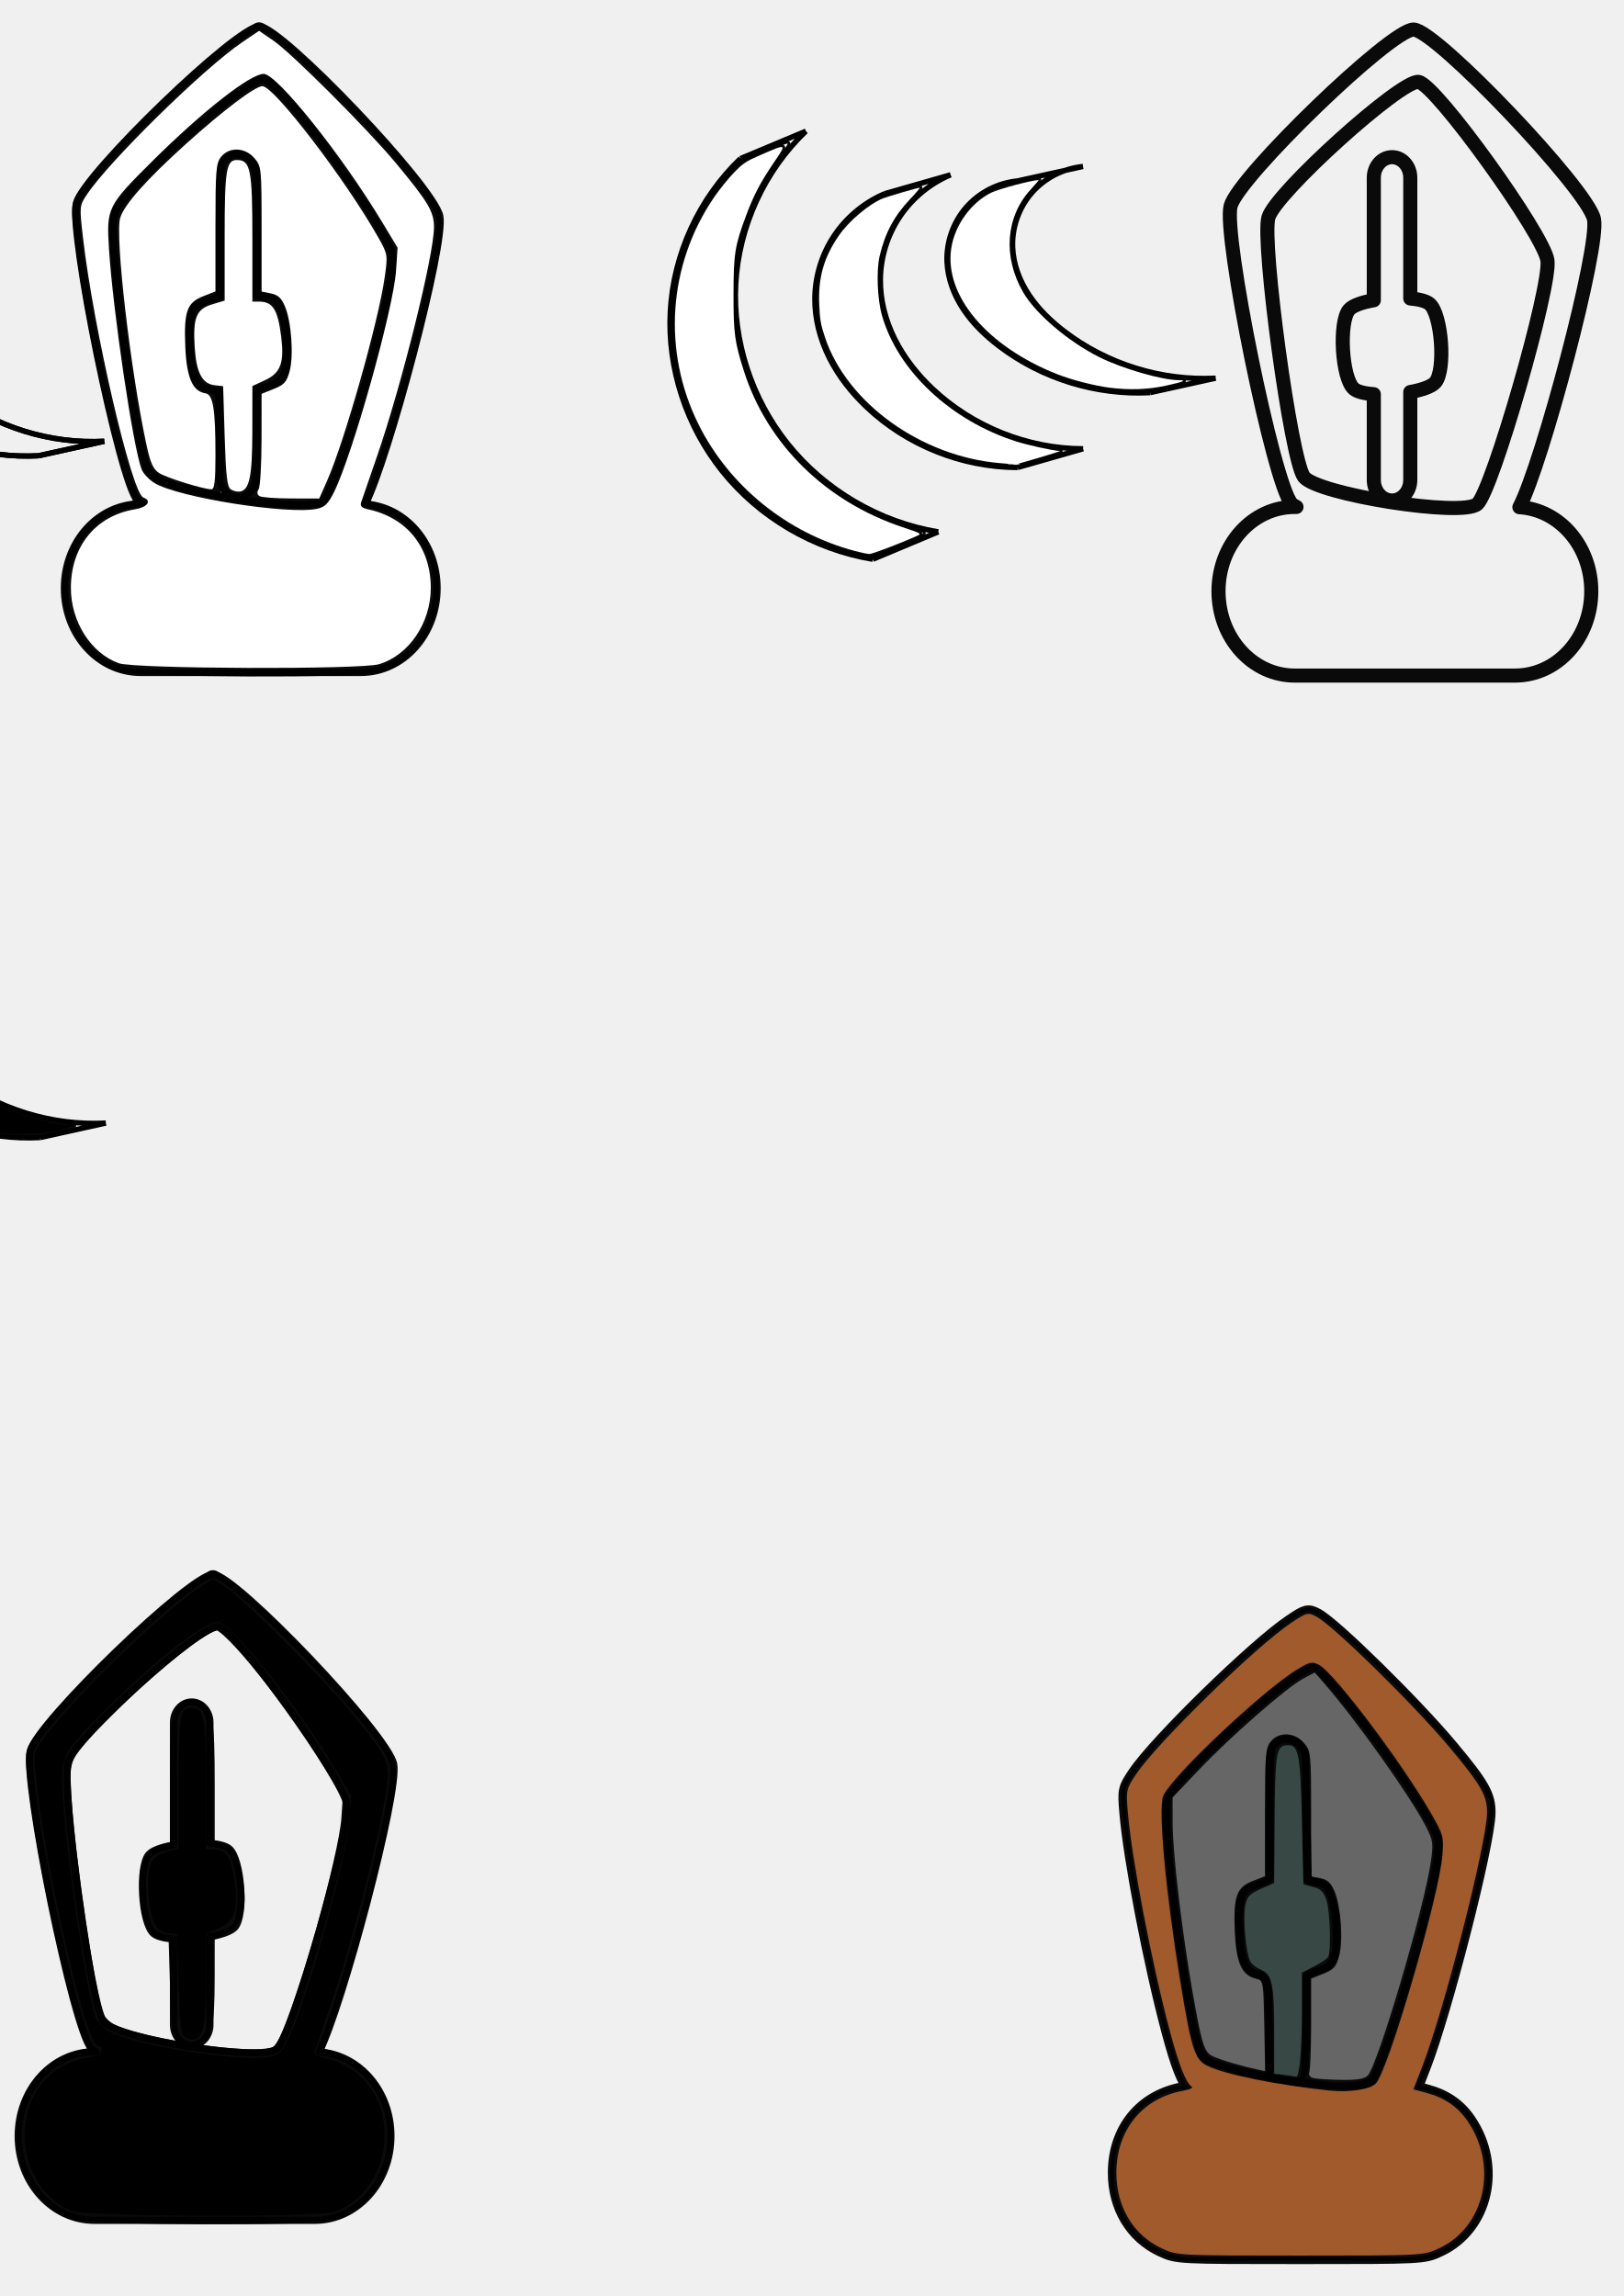
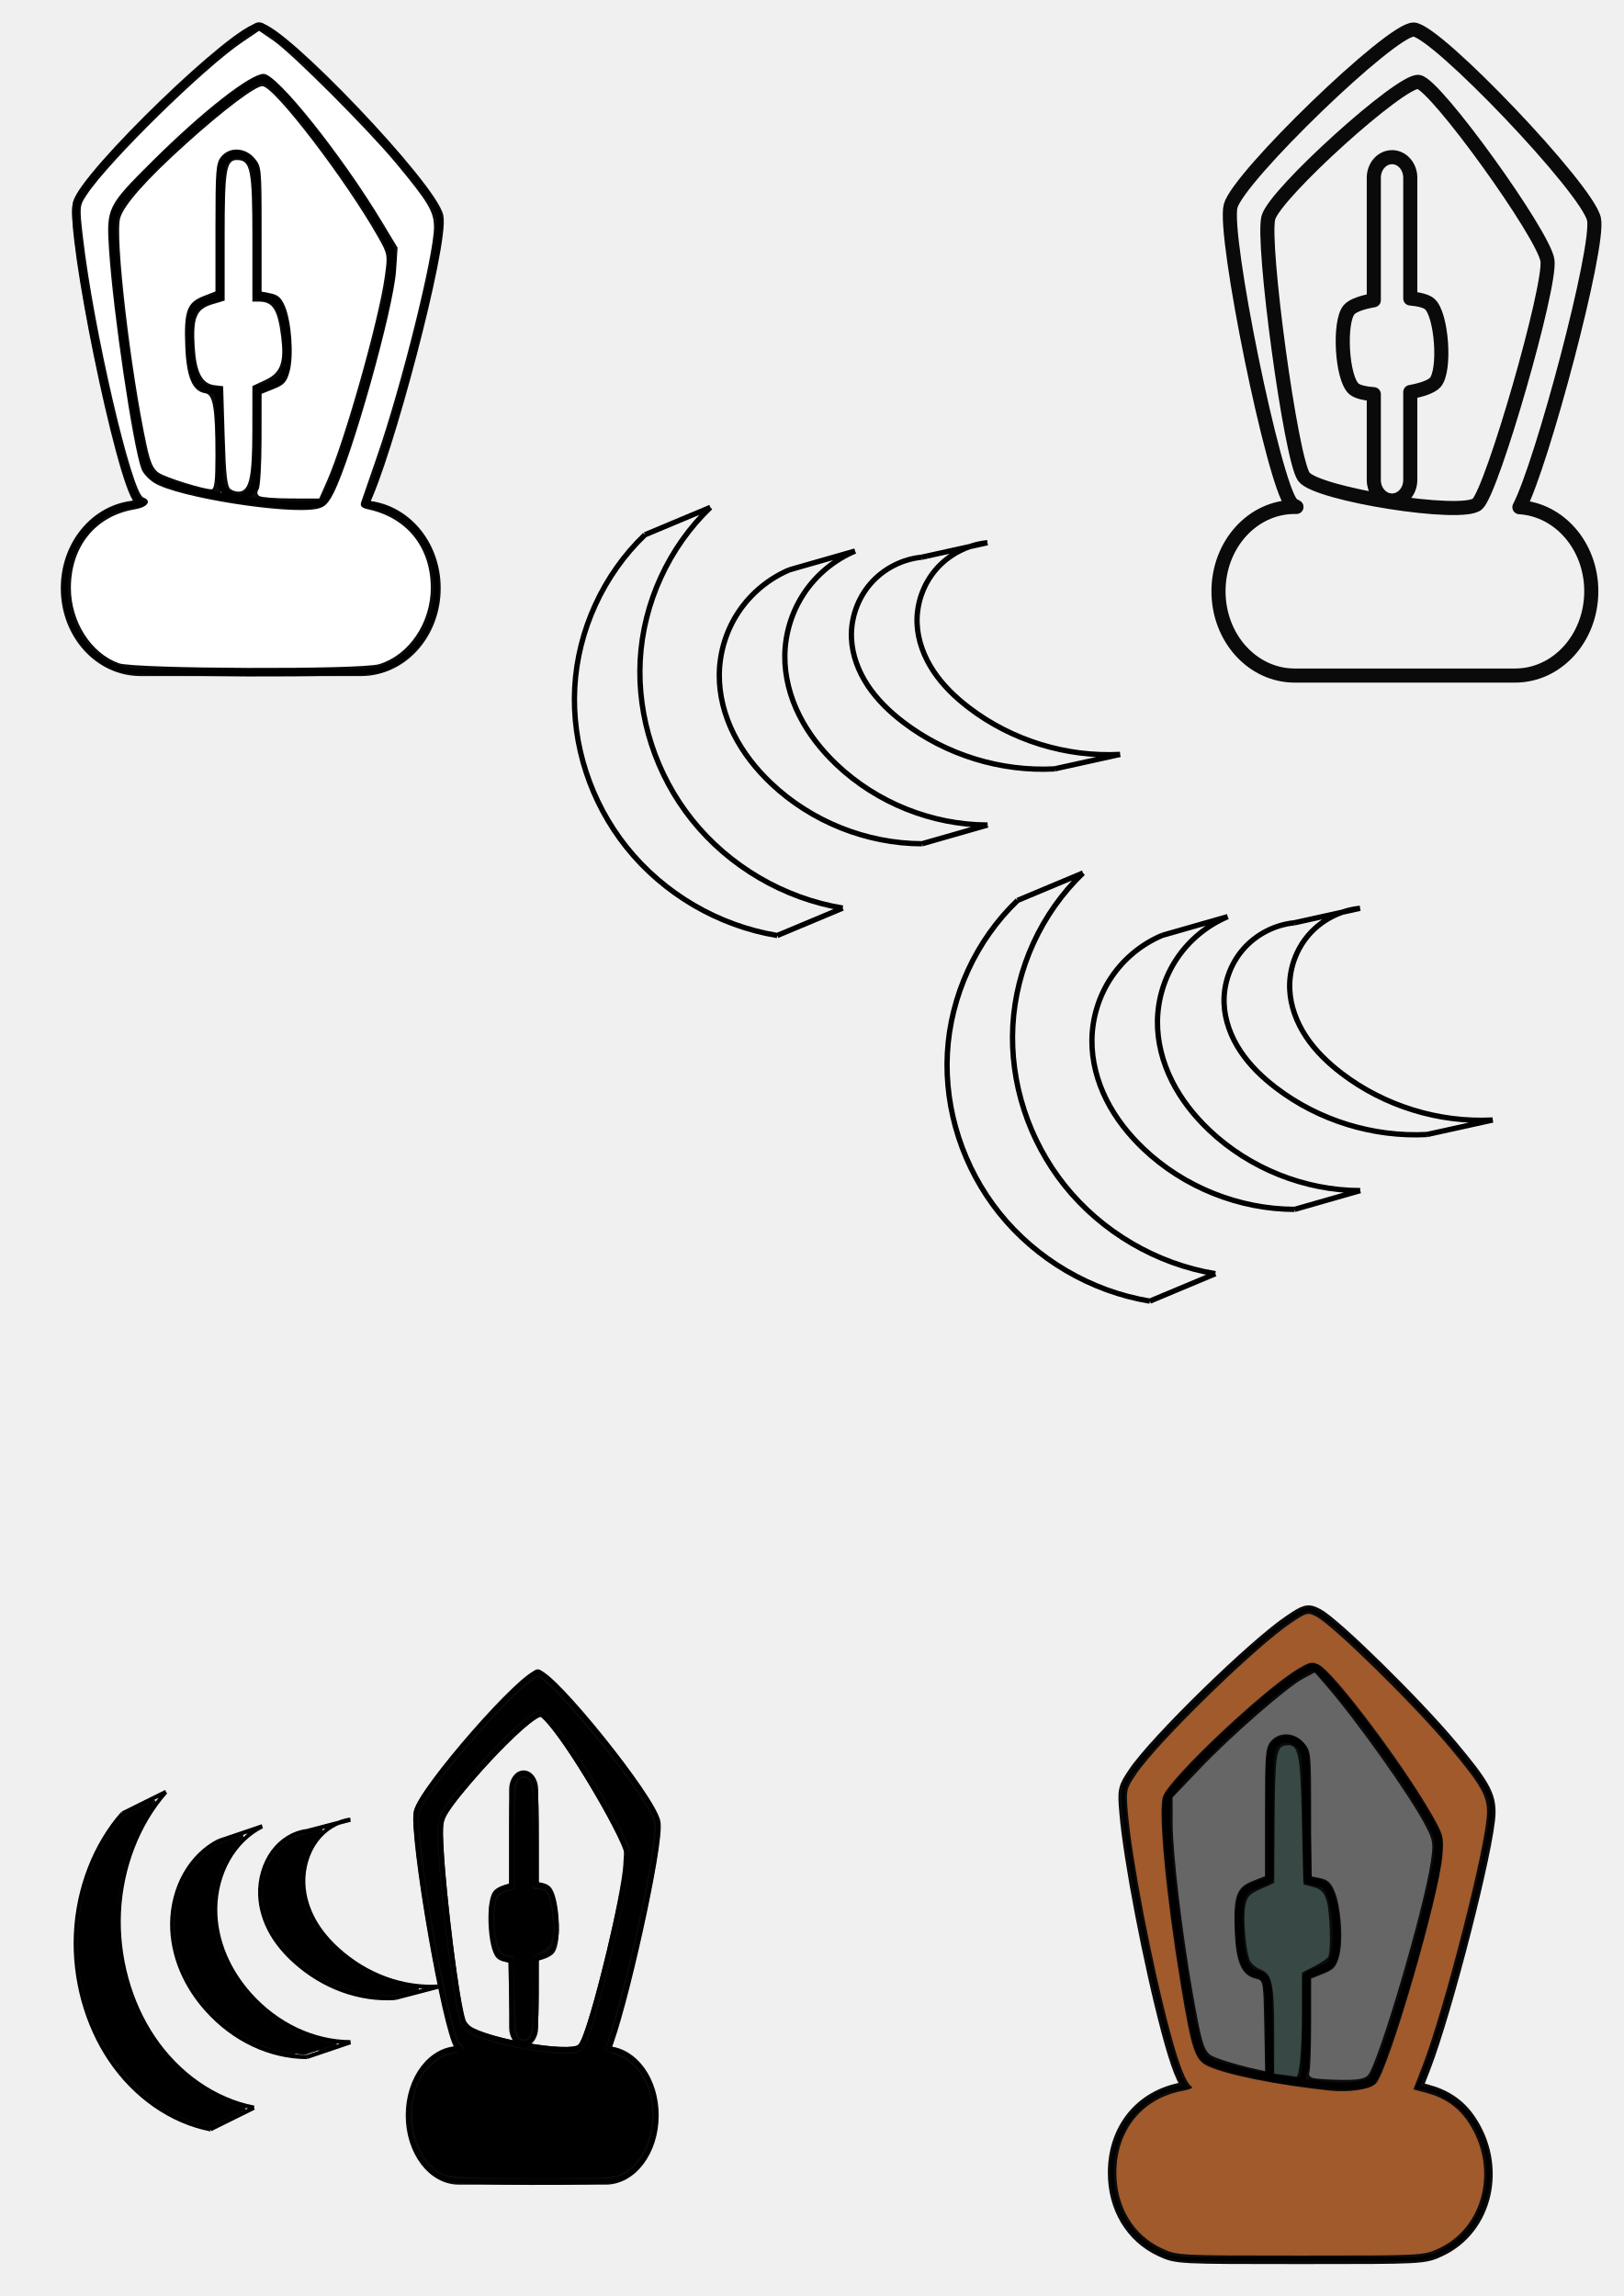
<svg xmlns="http://www.w3.org/2000/svg" width="210mm" height="297mm" viewBox="0 0 210 297" version="1.1" id="svg5">
  <defs id="defs2">
    </defs>
  <g id="layer1">
    <path id="path3130" style="fill:none;stroke:#000000;stroke-width:1.824;stroke-linecap:round;stroke-linejoin:round;stroke-opacity:0.955;paint-order:stroke markers fill;stroke-miterlimit:4;stroke-dasharray:none" d="m 180.039,20.332 c -1.307,0 -2.359,1.189 -2.359,2.665 v 15.84 c -1.474,0.257 -2.719,0.675 -3.196,1.225 -1.352,1.558 -0.961,8.909 0.632,10.244 0.457,0.383 1.412,0.6 2.564,0.685 v 11.087 c 0,1.476 1.052,2.664 2.359,2.664 1.307,0 2.358,-1.188 2.358,-2.664 V 50.712 c 1.489,-0.271 2.748,-0.699 3.23,-1.245 1.367,-1.548 0.844,-8.811 -0.733,-10.153 -0.447,-0.38 -1.376,-0.605 -2.497,-0.704 v -15.614 c 0,-1.476 -1.052,-2.665 -2.358,-2.665 z m 11.034,44.862 c -1.934,1.745 -20.752,-1.257 -22.434,-3.512 -1.683,-2.254 -5.486,-30.373 -4.591,-33.541 0.895,-3.167 17.189,-17.881 19.423,-17.545 2.234,0.336 16.182,19.725 16.667,23.09 0.484,3.365 -7.13,29.763 -9.064,31.508 z M 182.834,3.822 c -2.899,-0.077 -22.677,19.055 -23.673,22.827 -0.996,3.772 5.587,36.029 7.876,38.497 0.137,0.148 0.357,0.29 0.642,0.428 h -0.221 c -5.465,0 -9.864,4.864 -9.864,10.907 0,6.042 4.399,10.907 9.864,10.907 h 28.485 c 5.465,0 9.864,-4.864 9.864,-10.907 0,-5.83 -4.1,-10.55 -9.297,-10.875 2.926,-5.586 10.39,-33.629 9.649,-37.246 -0.793,-3.875 -20.427,-24.461 -23.326,-24.537 z" />
-     <g id="g1275">
-       <path id="path3128" style="fill:none;stroke:#000000;stroke-width:0.924;stroke-linecap:round;stroke-linejoin:round;stroke-opacity:0.955;paint-order:stroke markers fill" d="m 24.796,220.159 c -1.307,0 -2.359,1.189 -2.359,2.665 v 15.84 c -1.474,0.257 -2.719,0.675 -3.196,1.225 -1.352,1.558 -0.961,8.909 0.632,10.244 0.457,0.383 1.412,0.6 2.564,0.685 v 11.087 c 0,1.476 1.052,2.664 2.359,2.664 1.307,0 2.358,-1.188 2.358,-2.664 v -11.365 c 1.489,-0.271 2.748,-0.699 3.23,-1.245 1.367,-1.548 0.844,-8.811 -0.733,-10.153 -0.447,-0.38 -1.376,-0.605 -2.497,-0.704 v -15.614 c 0,-1.476 -1.052,-2.665 -2.358,-2.665 z m 11.034,44.862 c -1.934,1.745 -20.752,-1.257 -22.434,-3.512 -1.683,-2.254 -5.486,-30.373 -4.591,-33.541 0.896,-3.167 17.189,-17.881 19.423,-17.545 2.234,0.336 16.182,19.725 16.667,23.09 0.484,3.365 -7.13,29.763 -9.064,31.508 z m -8.239,-61.372 c -2.899,-0.077 -22.677,19.055 -23.673,22.827 -0.996,3.772 5.587,36.029 7.876,38.497 0.137,0.148 0.357,0.29 0.642,0.428 h -0.221 c -5.465,0 -9.864,4.864 -9.864,10.907 0,6.042 4.399,10.907 9.864,10.907 h 28.485 c 5.465,0 9.864,-4.864 9.864,-10.907 0,-5.83 -4.1,-10.55 -9.297,-10.875 2.926,-5.586 10.39,-33.629 9.649,-37.246 -0.793,-3.875 -20.427,-24.461 -23.326,-24.537 z" />
-       <path style="fill:#000000;stroke:#000000;stroke-width:8.33;stroke-linecap:round;stroke-linejoin:round;stroke-opacity:0.955;paint-order:stroke markers fill" d="m 35.543,1081.017 c -13.642,-4.863 -23.49,-20.357 -23.459,-36.906 0.038,-20.271 12.14,-35.147 31.17,-38.316 6.328,-1.054 8.579,-4.153 4.229,-5.823 -5.705,-2.189 -24.386,-82.687 -29.485,-127.049 -1.762,-15.334 -1.745,-15.524 1.933,-21.063 10.826,-16.304 57.148,-61.757 75.826,-74.403 l 8.309,-5.626 7.018,4.799 c 8.941,6.114 45.963,43.139 59.857,59.862 15.878,19.111 18.624,23.726 18.624,31.3 0,13.727 -15.934,77.797 -27.948,112.378 -3.737,10.757 -7.173,20.712 -7.635,22.123 -0.623,1.904 0.267,2.804 3.455,3.494 19.006,4.114 30.539,18.568 30.576,38.324 0.032,17.173 -10.68,32.986 -25.315,37.37 -8.995,2.695 -119.422,2.292 -127.154,-0.464 z m 96.741,-75.474 c 3.771,-0.754 5.52,-2.421 8.29,-7.899 8.98,-17.759 29.193,-89.784 30.448,-108.495 l 0.757,-11.284 -7.704,-12.788 c -19.744,-32.773 -51.29,-72.215 -57.757,-72.215 -6.56,0 -30.063,18.439 -54.57,42.813 -21.832,21.713 -22.336,22.741 -21.044,42.881 1.954,30.467 11.74,96.6 15.922,107.598 0.793,2.087 3.65,5.137 6.348,6.777 11.531,7.013 64.884,15.497 79.31,12.611 z" id="path1114" transform="scale(0.2645833)" />
-       <path style="fill:#000000;stroke:#000000;stroke-width:8.33;stroke-linecap:round;stroke-linejoin:round;stroke-opacity:0.955;paint-order:stroke markers fill" d="m 90.269,996.024 c -1.8,-1.152 -2.409,-6.404 -3.009,-25.95 l -0.752,-24.506 -4.17,-0.479 c -6.103,-0.701 -8.975,-6.242 -9.744,-18.792 -0.875,-14.294 0.836,-18.434 8.58,-20.754 l 6.086,-1.823 v -31.455 c 0,-32.435 0.777,-37.275 5.986,-37.275 6.629,0 7.555,4.648 7.555,37.947 V 904.194 l 3.385,0.023 c 6.646,0.045 9.064,3.946 10.71,17.279 1.546,12.524 -0.308,17.578 -7.713,21.024 l -6.382,2.97 -0.022,21.854 c -0.023,22.267 -1.373,28.923 -6.034,29.737 -1.22,0.213 -3.234,-0.262 -4.476,-1.057 z" id="path1153" transform="scale(0.2645833)" />
-     </g>
    <g id="g1539">
      <path id="rect2575" style="fill:none;stroke:#000000;stroke-width:0.924;stroke-linecap:round;stroke-linejoin:round;stroke-opacity:0.955;paint-order:stroke markers fill" d="m 30.766,19.934 c -1.307,0 -2.359,1.189 -2.359,2.665 v 15.84 c -1.474,0.257 -2.719,0.675 -3.196,1.225 -1.352,1.558 -0.961,8.909 0.632,10.244 0.457,0.383 1.412,0.6 2.564,0.685 v 11.087 c 0,1.476 1.052,2.664 2.359,2.664 1.307,0 2.358,-1.188 2.358,-2.664 V 50.314 c 1.489,-0.271 2.748,-0.699 3.23,-1.245 1.367,-1.548 0.844,-8.811 -0.733,-10.153 -0.447,-0.38 -1.376,-0.605 -2.497,-0.704 v -15.614 c 0,-1.476 -1.052,-2.665 -2.358,-2.665 z m 11.034,44.862 c -1.934,1.745 -20.752,-1.257 -22.434,-3.512 -1.683,-2.254 -5.486,-30.373 -4.591,-33.541 0.896,-3.167 17.189,-17.881 19.423,-17.545 2.234,0.336 16.182,19.725 16.667,23.09 0.484,3.365 -7.13,29.763 -9.064,31.508 z M 33.561,3.424 C 30.663,3.348 10.884,22.479 9.888,26.251 c -0.996,3.772 5.587,36.029 7.876,38.497 0.137,0.148 0.357,0.29 0.642,0.428 h -0.221 c -5.465,0 -9.864,4.864 -9.864,10.907 0,6.042 4.399,10.907 9.864,10.907 h 28.485 c 5.465,0 9.864,-4.864 9.864,-10.907 0,-5.83 -4.1,-10.55 -9.297,-10.875 C 50.164,59.623 57.627,31.579 56.887,27.962 56.093,24.087 36.46,3.501 33.561,3.424 Z" />
      <path style="fill:#ffffff;stroke:#000000;stroke-width:8.33;stroke-linecap:round;stroke-linejoin:round;stroke-opacity:0.955;paint-order:stroke markers fill" d="m 58.11,324.262 c -13.642,-4.863 -23.49,-20.357 -23.459,-36.906 0.038,-20.271 12.14,-35.147 31.17,-38.316 6.328,-1.054 8.579,-4.153 4.229,-5.823 C 64.345,241.028 45.663,160.53 40.565,116.168 38.803,100.835 38.82,100.644 42.498,95.106 53.323,78.802 99.646,33.349 118.323,20.703 l 8.309,-5.626 7.018,4.799 c 8.941,6.114 45.963,43.139 59.857,59.862 15.878,19.111 18.624,23.726 18.624,31.3 0,13.727 -15.934,77.797 -27.948,112.378 -3.737,10.757 -7.173,20.712 -7.635,22.123 -0.623,1.904 0.267,2.804 3.455,3.494 19.006,4.114 30.539,18.568 30.576,38.323 0.032,17.173 -10.68,32.986 -25.316,37.371 -8.995,2.695 -119.422,2.292 -127.154,-0.464 z m 96.741,-75.474 c 3.771,-0.754 5.52,-2.421 8.29,-7.899 8.98,-17.759 29.193,-89.784 30.448,-108.495 l 0.757,-11.284 -7.704,-12.788 C 166.899,75.55 135.353,36.108 128.886,36.108 c -6.56,0 -30.063,18.439 -54.57,42.813 C 52.484,100.634 51.98,101.661 53.272,121.801 55.226,152.269 65.012,218.402 69.193,229.399 c 0.793,2.087 3.65,5.137 6.348,6.777 11.531,7.013 64.884,15.497 79.31,12.611 z" id="path1338" transform="scale(0.2645833)" />
      <path style="fill:#ffffff;stroke:#000000;stroke-width:8.33;stroke-linecap:round;stroke-linejoin:round;stroke-opacity:0.955;paint-order:stroke markers fill" d="m 112.836,239.269 c -1.8,-1.152 -2.409,-6.404 -3.009,-25.95 l -0.752,-24.506 -4.17,-0.479 c -6.103,-0.701 -8.975,-6.242 -9.744,-18.792 -0.875,-14.294 0.836,-18.434 8.58,-20.754 l 6.086,-1.823 v -31.455 c 0,-32.435 0.777,-37.275 5.986,-37.275 6.629,0 7.555,4.648 7.555,37.947 v 31.259 l 3.385,0.023 c 6.646,0.045 9.064,3.946 10.71,17.279 1.546,12.524 -0.308,17.578 -7.713,21.024 l -6.382,2.97 -0.022,21.854 c -0.023,22.267 -1.373,28.923 -6.034,29.737 -1.22,0.213 -3.234,-0.262 -4.476,-1.057 z" id="path1377" transform="scale(0.2645833)" />
      <path style="fill:#ffffff;stroke:#000000;stroke-width:8.33;stroke-linecap:round;stroke-linejoin:round;stroke-opacity:0.955;paint-order:stroke markers fill" d="m 126.832,242.535 c -1.188,-0.755 -1.324,-1.9 -0.399,-3.362 0.771,-1.219 1.412,-12.209 1.425,-24.42 l 0.023,-22.203 6.002,-2.402 c 5.056,-2.023 6.269,-3.385 7.696,-8.639 2.062,-7.594 0.889,-24.139 -2.243,-31.636 -1.733,-4.148 -3.415,-5.716 -6.875,-6.408 l -4.58,-0.916 v -30.57 c 0,-29.888 -0.079,-30.661 -3.523,-34.666 -4.569,-5.312 -12.254,-5.628 -16.27,-0.669 -2.497,3.084 -2.775,6.547 -2.775,34.626 v 31.199 l -6.008,2.36 c -7.952,3.124 -9.456,7.393 -8.729,24.783 0.626,14.97 3.549,21.728 9.804,22.665 3.802,0.569 4.932,7.582 4.932,30.596 0,12.217 -0.483,16.339 -1.913,16.339 -3.924,0 -22.137,-5.658 -25.675,-7.976 -2.825,-1.851 -4.217,-4.933 -6.048,-13.388 C 63.837,181.631 56.156,115.601 58.737,106.602 c 1.842,-6.422 12.801,-18.763 32.2,-36.261 18.207,-16.423 33.805,-28.216 37.32,-28.216 5.678,0 40.776,45.817 56.599,73.885 4.701,8.34 4.739,8.571 3.193,19.558 -3.029,21.522 -19.648,80.227 -28.17,99.507 l -3.824,8.651 -13.711,-0.023 c -7.541,-0.012 -14.522,-0.538 -15.512,-1.168 z" id="path1416" transform="scale(0.2645833)" />
    </g>
    <g id="g1755">
      <path id="path3132" style="fill:#ffffff;stroke:#000000;stroke-width:0.924;stroke-linecap:round;stroke-linejoin:round;stroke-opacity:0.955;paint-order:stroke markers fill" d="m 166.505,224.935 c -1.307,0 -2.359,1.189 -2.359,2.665 v 15.84 c -1.474,0.257 -2.719,0.675 -3.196,1.225 -1.352,1.558 -0.961,8.909 0.632,10.244 0.457,0.383 1.412,0.6 2.564,0.685 v 11.087 c 0,1.476 1.052,2.664 2.359,2.664 1.307,0 2.358,-1.188 2.358,-2.664 v -11.365 c 1.489,-0.271 2.748,-0.699 3.23,-1.245 1.367,-1.548 0.844,-8.811 -0.733,-10.153 -0.447,-0.38 -1.376,-0.605 -2.497,-0.704 v -15.614 c 0,-1.476 -1.052,-2.665 -2.358,-2.665 z m 11.034,44.862 c -1.934,1.745 -20.752,-1.257 -22.434,-3.512 -1.683,-2.254 -5.486,-30.373 -4.591,-33.541 0.895,-3.167 17.189,-17.881 19.423,-17.545 2.234,0.336 16.182,19.725 16.667,23.09 0.484,3.365 -7.13,29.763 -9.064,31.508 z m -8.239,-61.372 c -2.899,-0.077 -22.677,19.055 -23.673,22.827 -0.996,3.772 5.587,36.029 7.876,38.497 0.137,0.148 0.357,0.29 0.642,0.428 h -0.221 c -5.465,0 -9.864,4.864 -9.864,10.907 0,6.042 4.399,10.907 9.864,10.907 h 28.485 c 5.465,0 9.864,-4.864 9.864,-10.907 0,-5.83 -4.1,-10.55 -9.297,-10.875 2.926,-5.586 10.39,-33.629 9.649,-37.246 -0.793,-3.875 -20.427,-24.461 -23.326,-24.537 z" />
      <path style="fill:#a05a2c;stroke:#000000;stroke-width:8.33;stroke-linecap:round;stroke-linejoin:round;stroke-opacity:0.955;paint-order:stroke markers fill" d="m 567.881,1099.225 c -13.898,-6.472 -22.21,-20.35 -22.176,-37.025 0.043,-20.839 12.723,-36.426 32.541,-40.002 3.185,-0.575 5.141,-1.465 4.347,-1.978 -2.869,-1.854 -6.297,-10.566 -10.784,-27.403 -8.791,-32.988 -18.573,-83.918 -20.488,-106.677 -0.922,-10.962 -0.808,-11.494 3.996,-18.665 10.433,-15.572 58.66,-62.63 76.042,-74.198 7.37,-4.905 7.961,-5.049 12.036,-2.942 8.229,4.255 47.64,42.953 65.428,64.244 15.279,18.288 18.247,23.525 18.059,31.876 -0.353,15.654 -20.983,96.41 -31.643,123.862 l -4.349,11.2 6.228,1.655 c 9.029,2.4 15.46,6.807 20.324,13.928 15.033,22.009 8.323,51.714 -14.035,62.124 -7.56,3.52 -7.773,3.531 -67.763,3.531 -59.991,0 -60.203,-0.011 -67.763,-3.531 z m 104.813,-80.743 c 6.288,-7.274 30.84,-91.668 32.374,-111.279 0.736,-9.418 0.521,-10.2 -5.822,-21.171 -14.263,-24.669 -47.001,-68.053 -54.304,-71.962 -3.45,-1.847 -4.485,-1.669 -10.328,1.775 -16.465,9.705 -62.528,53.164 -66.058,62.325 -2.518,6.533 1.329,47.804 8.525,91.468 5.342,32.413 6.997,37.469 13.24,40.431 9.03,4.285 33.916,9.304 59.615,12.024 9.734,1.03 20.177,-0.627 22.758,-3.612 z" id="path1178" transform="scale(0.2645833)" />
      <path style="fill:#666666;stroke:#000000;stroke-width:8.33;stroke-linecap:round;stroke-linejoin:round;stroke-opacity:0.955;paint-order:stroke markers fill" d="m 641.927,1015.972 c -1.694,-0.438 -2.413,-1.569 -1.881,-2.958 0.474,-1.236 0.863,-12.015 0.863,-23.952 V 967.358 l 6.002,-2.402 c 5.056,-2.023 6.269,-3.385 7.696,-8.639 2.062,-7.594 0.889,-24.139 -2.243,-31.636 -1.733,-4.148 -3.415,-5.716 -6.875,-6.408 l -4.58,-0.916 v -30.57 c 0,-29.888 -0.079,-30.661 -3.523,-34.666 -4.569,-5.312 -12.254,-5.628 -16.27,-0.669 -2.497,3.084 -2.775,6.547 -2.775,34.626 v 31.199 l -6.008,2.36 c -7.952,3.124 -9.456,7.393 -8.729,24.783 0.638,15.253 3.384,21.349 10.358,22.992 3.604,0.849 3.628,0.985 4.042,23.018 l 0.417,22.164 -4.178,-0.922 c -10.279,-2.269 -20.896,-5.597 -22.764,-7.134 -3.147,-2.59 -4.339,-6.836 -8.417,-29.976 -5.288,-30.009 -9.856,-68.647 -9.856,-83.368 v -12.421 l 13.164,-13.839 c 15.395,-16.183 42.651,-39.984 50.69,-44.263 l 5.608,-2.985 5.228,6.018 c 15.41,17.738 41.804,54.95 49.102,69.226 3.535,6.916 3.725,8.268 2.431,17.282 -3.29,22.907 -25.939,99.598 -30.871,104.53 -1.662,1.662 -5.246,2.241 -13.088,2.114 -5.94,-0.096 -12.035,-0.494 -13.543,-0.884 z" id="path1367" transform="scale(0.2645833)" />
      <path style="fill:#374845;stroke:#000000;stroke-width:8.33;stroke-linecap:round;stroke-linejoin:round;stroke-opacity:0.955;paint-order:stroke markers fill" d="m 627.745,1014.437 -4.89,-0.607 v -20.87 c 0,-22.913 -1.113,-27.942 -6.652,-30.047 -2.033,-0.773 -4.326,-2.623 -5.095,-4.11 -2.09,-4.044 -3.586,-20.702 -2.418,-26.928 0.867,-4.623 2.031,-5.906 7.595,-8.367 l 6.57,-2.906 0.178,-28.891 c 0.205,-33.337 0.804,-37.732 5.229,-38.367 6.52,-0.934 7.334,2.7 8.133,36.315 l 0.752,31.65 4.777,1.235 c 3.622,0.936 5.186,2.471 6.465,6.349 1.812,5.492 2.379,25.39 0.796,27.952 -0.528,0.854 -3.621,2.91 -6.875,4.57 l -5.916,3.018 v 18.565 c 0,19.049 -1.201,32.712 -2.837,32.285 -0.508,-0.132 -3.124,-0.514 -5.813,-0.848 z" id="path1595" transform="scale(0.2645833)" />
    </g>
-     <path id="path1742" style="fill:none;stroke:#000000;stroke-width:0.687;stroke-linecap:butt;stroke-linejoin:miter;stroke-miterlimit:4;stroke-dasharray:none;stroke-opacity:1" d="m -3.671,29.695 -8.488,1.874 m 25.649,25.511 -8.488,1.874 M -3.671,29.695 c -2.533,0.249 -4.954,1.497 -6.625,3.416 -1.672,1.919 -2.576,4.488 -2.475,7.031 0.087,2.202 0.903,4.339 2.123,6.174 1.22,1.835 2.832,3.385 4.583,4.723 5.534,4.231 12.599,6.414 19.555,6.041 m -25.649,-25.511 c -2.533,0.249 -4.954,1.497 -6.625,3.416 -1.672,1.919 -2.576,4.488 -2.475,7.031 0.087,2.202 0.903,4.339 2.123,6.174 1.22,1.835 2.832,3.385 4.583,4.723 5.534,4.231 12.599,6.414 19.555,6.041 m -25.79,-28.18 -8.476,2.425 m 25.611,33.015 -8.476,2.425 m -8.659,-37.864 c -2.648,1.116 -4.958,3.019 -6.561,5.403 -1.603,2.385 -2.493,5.242 -2.526,8.116 -0.031,2.677 0.67,5.34 1.869,7.734 1.199,2.394 2.886,4.526 4.827,6.369 5.208,4.945 12.345,7.803 19.526,7.818 M -29.264,33.198 c -2.648,1.116 -4.958,3.019 -6.561,5.403 -1.603,2.385 -2.493,5.242 -2.526,8.116 -0.031,2.677 0.67,5.34 1.869,7.734 1.199,2.394 2.886,4.526 4.827,6.369 5.208,4.945 12.345,7.803 19.526,7.818 m -27.374,-43.512 -8.467,3.547 m 25.583,48.287 -8.467,3.547 m -8.65,-55.38 c -5.364,5.136 -8.679,12.357 -9.077,19.773 -0.397,7.379 2.081,14.85 6.689,20.627 4.807,6.027 11.898,10.184 19.505,11.434 M -47.969,28.672 c -5.364,5.136 -8.679,12.357 -9.077,19.773 -0.397,7.379 2.081,14.85 6.689,20.627 4.807,6.027 11.898,10.184 19.505,11.434" />
-     <path id="path1872" style="fill:none;stroke:#000000;stroke-width:0.687;stroke-linecap:butt;stroke-linejoin:miter;stroke-miterlimit:4;stroke-dasharray:none;stroke-opacity:1" d="m -3.671,29.695 -8.488,1.874 m 25.649,25.511 -8.488,1.874 M -3.671,29.695 c -2.533,0.249 -4.954,1.497 -6.625,3.416 -1.672,1.919 -2.576,4.488 -2.475,7.031 0.087,2.202 0.903,4.339 2.123,6.174 1.22,1.835 2.832,3.385 4.583,4.723 5.534,4.231 12.599,6.414 19.555,6.041 m -25.649,-25.511 c -2.533,0.249 -4.954,1.497 -6.625,3.416 -1.672,1.919 -2.576,4.488 -2.475,7.031 0.087,2.202 0.903,4.339 2.123,6.174 1.22,1.835 2.832,3.385 4.583,4.723 5.534,4.231 12.599,6.414 19.555,6.041 m -25.79,-28.18 -8.476,2.425 m 25.611,33.015 -8.476,2.425 m -8.659,-37.864 c -2.648,1.116 -4.958,3.019 -6.561,5.403 -1.603,2.385 -2.493,5.242 -2.526,8.116 -0.031,2.677 0.67,5.34 1.869,7.734 1.199,2.394 2.886,4.526 4.827,6.369 5.208,4.945 12.345,7.803 19.526,7.818 M -29.264,33.198 c -2.648,1.116 -4.958,3.019 -6.561,5.403 -1.603,2.385 -2.493,5.242 -2.526,8.116 -0.031,2.677 0.67,5.34 1.869,7.734 1.199,2.394 2.886,4.526 4.827,6.369 5.208,4.945 12.345,7.803 19.526,7.818 m -27.374,-43.512 -8.467,3.547 m 25.583,48.287 -8.467,3.547 m -8.65,-55.38 c -5.364,5.136 -8.679,12.357 -9.077,19.773 -0.397,7.379 2.081,14.85 6.689,20.627 4.807,6.027 11.898,10.184 19.505,11.434 M -47.969,28.672 c -5.364,5.136 -8.679,12.357 -9.077,19.773 -0.397,7.379 2.081,14.85 6.689,20.627 4.807,6.027 11.898,10.184 19.505,11.434" />
-     <g id="g2401" transform="translate(62.71167,-101.7323)">
+     <path id="path1742" style="fill:none;stroke:#000000;stroke-width:0.687;stroke-linecap:butt;stroke-linejoin:miter;stroke-miterlimit:4;stroke-dasharray:none;stroke-opacity:1" d="m 175.903,117.492 -8.488,1.874 m 25.649,25.511 -8.488,1.874 m -8.672,-29.258 c -2.533,0.249 -4.954,1.497 -6.625,3.416 -1.672,1.919 -2.576,4.488 -2.475,7.031 0.087,2.202 0.903,4.339 2.123,6.174 1.22,1.835 2.832,3.385 4.583,4.723 5.534,4.231 12.599,6.414 19.555,6.041 m -25.649,-25.511 c -2.533,0.249 -4.954,1.497 -6.625,3.416 -1.672,1.919 -2.576,4.488 -2.475,7.031 0.087,2.202 0.903,4.339 2.123,6.174 1.22,1.835 2.832,3.385 4.583,4.723 5.534,4.231 12.599,6.414 19.555,6.041 m -25.79,-28.18 -8.476,2.425 m 25.611,33.015 -8.476,2.425 m -8.659,-37.864 c -2.648,1.116 -4.958,3.019 -6.561,5.403 -1.603,2.385 -2.493,5.242 -2.526,8.116 -0.031,2.677 0.67,5.34 1.869,7.734 1.199,2.394 2.886,4.526 4.827,6.369 5.208,4.945 12.345,7.803 19.526,7.818 m -25.611,-33.015 c -2.648,1.116 -4.958,3.019 -6.561,5.403 -1.603,2.385 -2.493,5.242 -2.526,8.116 -0.031,2.677 0.67,5.34 1.869,7.734 1.199,2.394 2.886,4.526 4.827,6.369 5.208,4.945 12.345,7.803 19.526,7.818 m -27.374,-43.512 -8.467,3.547 m 25.583,48.287 -8.467,3.547 m -8.65,-55.38 c -5.364,5.136 -8.679,12.357 -9.077,19.773 -0.397,7.379 2.081,14.85 6.689,20.627 4.807,6.027 11.898,10.184 19.505,11.434 m -25.583,-48.287 c -5.364,5.136 -8.679,12.357 -9.077,19.773 -0.397,7.379 2.081,14.85 6.689,20.627 4.807,6.027 11.898,10.184 19.505,11.434" />
+     <path id="path1872" style="fill:none;stroke:#000000;stroke-width:0.687;stroke-linecap:butt;stroke-linejoin:miter;stroke-miterlimit:4;stroke-dasharray:none;stroke-opacity:1" d="m 127.709,70.201 -8.488,1.874 m 25.649,25.511 -8.488,1.874 m -8.672,-29.258 c -2.533,0.249 -4.954,1.497 -6.625,3.416 -1.672,1.919 -2.576,4.488 -2.475,7.031 0.087,2.202 0.903,4.339 2.123,6.174 1.22,1.835 2.832,3.385 4.583,4.723 5.534,4.231 12.599,6.414 19.555,6.041 M 119.221,72.075 c -2.533,0.249 -4.954,1.497 -6.625,3.416 -1.672,1.919 -2.576,4.488 -2.475,7.031 0.087,2.202 0.903,4.339 2.123,6.174 1.22,1.835 2.832,3.385 4.583,4.723 5.534,4.231 12.599,6.414 19.555,6.041 m -25.79,-28.18 -8.476,2.425 m 25.611,33.015 -8.476,2.425 m -8.659,-37.864 c -2.648,1.116 -4.958,3.019 -6.561,5.403 -1.603,2.385 -2.493,5.242 -2.526,8.116 -0.031,2.677 0.67,5.34 1.869,7.734 1.199,2.394 2.886,4.526 4.827,6.369 5.208,4.945 12.345,7.803 19.526,7.818 M 102.116,73.704 c -2.648,1.116 -4.958,3.019 -6.561,5.403 -1.603,2.385 -2.493,5.242 -2.526,8.116 -0.031,2.677 0.67,5.34 1.869,7.734 1.199,2.394 2.886,4.526 4.827,6.369 5.208,4.945 12.345,7.803 19.526,7.818 m -27.374,-43.512 -8.467,3.547 m 25.583,48.287 -8.467,3.547 M 91.877,65.631 c -5.364,5.136 -8.679,12.357 -9.077,19.773 -0.397,7.379 2.081,14.85 6.689,20.627 4.807,6.027 11.898,10.184 19.505,11.434 M 83.41,69.178 c -5.364,5.136 -8.679,12.357 -9.077,19.773 -0.397,7.379 2.081,14.85 6.689,20.627 4.807,6.027 11.898,10.184 19.505,11.434" />
+     <g id="g2401" transform="translate(-133.984,-75.05491)">
      <path id="path1884" style="fill:none;stroke:#000000;stroke-width:0.687;stroke-linecap:butt;stroke-linejoin:miter;stroke-miterlimit:4;stroke-dasharray:none;stroke-opacity:1" d="m 77.356,123.265 -8.488,1.874 m 25.649,25.511 -8.488,1.874 m -8.672,-29.258 c -2.533,0.249 -4.954,1.497 -6.625,3.416 -1.672,1.919 -2.576,4.488 -2.475,7.031 0.087,2.202 0.903,4.339 2.123,6.174 1.22,1.835 2.832,3.385 4.583,4.723 5.534,4.231 12.599,6.414 19.555,6.041 M 68.868,125.139 c -2.533,0.249 -4.954,1.497 -6.625,3.416 -1.672,1.919 -2.576,4.488 -2.475,7.031 0.087,2.202 0.903,4.339 2.123,6.174 1.22,1.835 2.832,3.385 4.583,4.723 5.534,4.231 12.599,6.414 19.555,6.041 m -25.79,-28.18 -8.476,2.425 m 25.611,33.015 -8.476,2.425 m -8.659,-37.864 c -2.648,1.116 -4.958,3.019 -6.561,5.403 -1.603,2.385 -2.493,5.242 -2.526,8.116 -0.031,2.677 0.67,5.34 1.869,7.734 1.199,2.394 2.886,4.526 4.827,6.369 5.208,4.945 12.345,7.803 19.526,7.818 M 51.763,126.768 c -2.648,1.116 -4.958,3.019 -6.561,5.403 -1.603,2.385 -2.493,5.242 -2.526,8.116 -0.031,2.677 0.67,5.34 1.869,7.734 1.199,2.394 2.886,4.526 4.827,6.369 5.208,4.945 12.345,7.803 19.526,7.818 m -27.374,-43.512 -8.467,3.547 m 25.583,48.287 -8.467,3.547 m -8.65,-55.38 c -5.364,5.136 -8.679,12.357 -9.077,19.773 -0.397,7.379 2.081,14.85 6.689,20.627 4.807,6.027 11.898,10.184 19.505,11.434 M 33.058,122.242 c -5.364,5.136 -8.679,12.357 -9.077,19.773 -0.397,7.379 2.081,14.85 6.689,20.627 4.807,6.027 11.898,10.184 19.505,11.434" />
      <path style="fill:#ffffff;stroke:#000000;stroke-width:0.726;stroke-linecap:round;stroke-linejoin:round;stroke-miterlimit:4;stroke-dasharray:none;stroke-opacity:0.955;paint-order:stroke markers fill" d="m 48.477,173.283 c -5.857,-1.4 -10.742,-4.138 -15.047,-8.431 -5.413,-5.399 -8.455,-11.985 -8.926,-19.321 -0.503,-7.853 2.19,-15.631 7.405,-21.39 1.304,-1.439 1.371,-1.482 4.238,-2.691 1.602,-0.676 2.954,-1.188 3.004,-1.138 0.05,0.05 -0.444,0.795 -1.097,1.656 -3.009,3.965 -5.093,8.966 -5.796,13.908 -0.109,0.766 -0.2,2.661 -0.202,4.211 -0.02,14.404 9.767,26.686 24.273,30.459 0.664,0.173 0.578,0.223 -2.787,1.619 -1.91,0.793 -3.562,1.433 -3.671,1.423 -0.109,-0.01 -0.737,-0.147 -1.394,-0.304 z" id="path1963" />
      <path style="fill:#ffffff;stroke:#000000;stroke-width:0.726;stroke-linecap:round;stroke-linejoin:round;stroke-miterlimit:4;stroke-dasharray:none;stroke-opacity:0.955;paint-order:stroke markers fill" d="m 66.65,161.64 c -10.159,-0.839 -19.79,-7.742 -22.649,-16.232 -0.559,-1.659 -0.677,-2.336 -0.756,-4.316 -0.137,-3.467 0.584,-6.017 2.498,-8.828 1.309,-1.923 3.959,-4.164 5.766,-4.875 0.681,-0.268 4.467,-1.369 4.708,-1.369 0.096,0 -0.453,0.661 -1.22,1.468 -2.07,2.179 -3.257,4.402 -3.949,7.391 -0.435,1.882 -0.286,5.58 0.31,7.665 2.047,7.165 8.87,13.576 17.336,16.286 1.53,0.49 4.633,1.172 5.665,1.246 0.109,0.008 -1.145,0.409 -2.787,0.891 -1.642,0.482 -2.986,0.867 -2.986,0.854 0,-0.012 -0.871,-0.094 -1.935,-0.182 z" id="path2002" />
      <path style="fill:#ffffff;stroke:#000000;stroke-width:0.726;stroke-linecap:round;stroke-linejoin:round;stroke-miterlimit:4;stroke-dasharray:none;stroke-opacity:0.955;paint-order:stroke markers fill" d="m 47.88,173.011 c -8.757,-2.321 -16.249,-8.376 -20.225,-16.343 -4.738,-9.494 -3.971,-20.707 2.012,-29.443 0.676,-0.986 1.825,-2.41 2.554,-3.164 1.174,-1.214 1.568,-1.475 3.454,-2.287 3.452,-1.487 3.392,-1.524 1.661,1.036 -1.74,2.575 -2.568,4.162 -3.566,6.833 -1.441,3.86 -1.606,4.89 -1.612,10.114 -0.006,5.115 0.139,6.205 1.333,9.954 3.008,9.447 10.532,16.868 20.478,20.198 2.419,0.81 2.519,0.864 2.01,1.096 -2.073,0.946 -5.867,2.395 -6.247,2.386 -0.253,-0.006 -1.087,-0.177 -1.854,-0.38 z" id="path2041" />
      <path style="fill:#ffffff;stroke:#000000;stroke-width:0.726;stroke-linecap:round;stroke-linejoin:round;stroke-miterlimit:4;stroke-dasharray:none;stroke-opacity:0.955;paint-order:stroke markers fill" d="m 80.732,151.872 c -1.912,-0.245 -4.919,-1.026 -6.751,-1.754 -9.07,-3.603 -14.596,-10.191 -13.658,-16.283 0.459,-2.984 2.563,-5.902 5.176,-7.181 0.993,-0.486 5.283,-1.628 6.114,-1.628 0.055,0 -0.393,0.533 -0.997,1.185 -3.267,3.528 -3.655,8.762 -0.991,13.348 1.61,2.771 5.796,6.336 9.827,8.368 2.902,1.463 8.12,2.98 10.251,2.98 1.163,0 0.692,0.204 -1.647,0.715 -2.295,0.501 -4.721,0.584 -7.323,0.251 z" id="path2197" />
    </g>
    <path style="fill:#000000;stroke:#000000;stroke-width:2.744;stroke-linecap:round;stroke-linejoin:round;stroke-miterlimit:4;stroke-dasharray:none;stroke-opacity:0.955;paint-order:stroke markers fill" d="" id="path2555" transform="scale(0.2645833)" />
-     <g id="g2717">
-       <path id="path1878" style="fill:none;stroke:#000000;stroke-width:0.687;stroke-linecap:butt;stroke-linejoin:miter;stroke-miterlimit:4;stroke-dasharray:none;stroke-opacity:1" d="m -3.472,117.89 -8.488,1.874 m 25.649,25.511 -8.488,1.874 m -8.672,-29.258 c -2.533,0.249 -4.954,1.497 -6.625,3.416 -1.672,1.919 -2.576,4.488 -2.475,7.031 0.087,2.202 0.903,4.339 2.123,6.174 1.22,1.835 2.832,3.385 4.583,4.723 5.534,4.231 12.599,6.414 19.555,6.041 M -11.96,119.764 c -2.533,0.249 -4.954,1.497 -6.625,3.416 -1.672,1.919 -2.576,4.488 -2.475,7.031 0.087,2.202 0.903,4.339 2.123,6.174 1.22,1.835 2.832,3.385 4.583,4.723 5.534,4.231 12.599,6.414 19.555,6.041 M -20.589,118.968 l -8.476,2.425 m 25.611,33.015 -8.476,2.425 M -20.589,118.968 c -2.648,1.116 -4.958,3.019 -6.561,5.403 -1.603,2.385 -2.493,5.242 -2.526,8.116 -0.031,2.677 0.67,5.34 1.869,7.734 1.199,2.394 2.886,4.526 4.827,6.369 5.208,4.945 12.345,7.803 19.526,7.818 M -29.065,121.393 c -2.648,1.116 -4.958,3.019 -6.561,5.403 -1.603,2.385 -2.493,5.242 -2.526,8.116 -0.031,2.677 0.67,5.34 1.869,7.734 1.199,2.394 2.886,4.526 4.827,6.369 5.208,4.945 12.345,7.803 19.526,7.818 m -27.374,-43.512 -8.467,3.547 m 25.583,48.287 -8.467,3.547 m -8.65,-55.38 c -5.364,5.136 -8.679,12.357 -9.077,19.773 -0.397,7.379 2.081,14.85 6.689,20.627 4.807,6.027 11.898,10.184 19.505,11.434 m -25.583,-48.287 c -5.364,5.136 -8.679,12.357 -9.077,19.773 -0.397,7.379 2.081,14.85 6.689,20.627 4.807,6.027 11.898,10.184 19.505,11.434" />
-       <path style="fill:#000000;stroke:#000000;stroke-width:2.744;stroke-linecap:round;stroke-linejoin:round;stroke-miterlimit:4;stroke-dasharray:none;stroke-opacity:0.955;paint-order:stroke markers fill" d="m -122.272,634.612 c -22.137,-5.293 -40.6,-15.638 -56.87,-31.866 -20.458,-20.405 -31.958,-45.299 -33.734,-73.024 -1.902,-29.681 8.275,-59.078 27.989,-80.845 4.927,-5.44 5.183,-5.602 16.016,-10.172 6.055,-2.554 11.164,-4.489 11.352,-4.301 0.189,0.189 -1.677,3.005 -4.145,6.258 -11.373,14.986 -19.25,33.889 -21.906,52.566 -0.412,2.897 -0.756,10.059 -0.764,15.915 -0.076,54.439 36.915,100.859 91.739,115.121 2.509,0.653 2.184,0.842 -10.534,6.12 -7.218,2.995 -13.462,5.415 -13.876,5.377 -0.414,-0.038 -2.784,-0.555 -5.267,-1.148 z" id="path2477" transform="scale(0.2645833)" />
-       <path style="fill:#000000;stroke:#000000;stroke-width:2.744;stroke-linecap:round;stroke-linejoin:round;stroke-miterlimit:4;stroke-dasharray:none;stroke-opacity:0.955;paint-order:stroke markers fill" d="m -53.589,590.608 c -38.395,-3.173 -74.797,-29.26 -85.603,-61.348 -2.112,-6.272 -2.56,-8.83 -2.856,-16.312 -0.519,-13.104 2.208,-22.741 9.44,-33.367 4.946,-7.268 14.964,-15.736 21.794,-18.424 2.573,-1.013 16.885,-5.174 17.794,-5.174 0.364,0 -1.711,2.498 -4.611,5.55 -7.823,8.236 -12.312,16.637 -14.925,27.934 -1.645,7.112 -1.08,21.091 1.17,28.969 7.736,27.082 33.526,51.31 65.52,61.554 5.781,1.851 17.51,4.431 21.411,4.711 0.414,0.03 -4.327,1.545 -10.534,3.367 -6.208,1.822 -11.287,3.275 -11.287,3.229 0,-0.046 -3.291,-0.356 -7.314,-0.688 z" id="path2516" transform="scale(0.2645833)" />
-       <path style="fill:#000000;stroke:#000000;stroke-width:2.744;stroke-linecap:round;stroke-linejoin:round;stroke-miterlimit:4;stroke-dasharray:none;stroke-opacity:0.955;paint-order:stroke markers fill" d="M -0.365,553.689 C -7.591,552.763 -18.954,549.811 -25.881,547.059 -60.162,533.442 -81.045,508.544 -77.502,485.516 c 1.735,-11.278 9.686,-22.309 19.563,-27.142 3.752,-1.836 19.966,-6.154 23.109,-6.154 0.209,0 -1.487,2.015 -3.767,4.479 -12.346,13.336 -13.816,33.116 -3.747,50.45 6.083,10.473 21.905,23.945 37.141,31.627 10.967,5.529 30.69,11.263 38.743,11.263 4.394,0 2.615,0.772 -6.226,2.703 -8.675,1.894 -17.843,2.208 -27.678,0.948 z" id="path2594" transform="scale(0.2645833)" />
+     <g id="g2778" transform="matrix(0.6659154,0,0,0.78821,51.21457,55.84486)">
+       <g id="g1275">
+         <path id="path3128" style="fill:none;stroke:#000000;stroke-width:0.924;stroke-linecap:round;stroke-linejoin:round;stroke-opacity:0.955;paint-order:stroke markers fill" d="m 24.796,220.159 c -1.307,0 -2.359,1.189 -2.359,2.665 v 15.84 c -1.474,0.257 -2.719,0.675 -3.196,1.225 -1.352,1.558 -0.961,8.909 0.632,10.244 0.457,0.383 1.412,0.6 2.564,0.685 v 11.087 c 0,1.476 1.052,2.664 2.359,2.664 1.307,0 2.358,-1.188 2.358,-2.664 v -11.365 c 1.489,-0.271 2.748,-0.699 3.23,-1.245 1.367,-1.548 0.844,-8.811 -0.733,-10.153 -0.447,-0.38 -1.376,-0.605 -2.497,-0.704 v -15.614 c 0,-1.476 -1.052,-2.665 -2.358,-2.665 z m 11.034,44.862 c -1.934,1.745 -20.752,-1.257 -22.434,-3.512 -1.683,-2.254 -5.486,-30.373 -4.591,-33.541 0.896,-3.167 17.189,-17.881 19.423,-17.545 2.234,0.336 16.182,19.725 16.667,23.09 0.484,3.365 -7.13,29.763 -9.064,31.508 z m -8.239,-61.372 c -2.899,-0.077 -22.677,19.055 -23.673,22.827 -0.996,3.772 5.587,36.029 7.876,38.497 0.137,0.148 0.357,0.29 0.642,0.428 h -0.221 c -5.465,0 -9.864,4.864 -9.864,10.907 0,6.042 4.399,10.907 9.864,10.907 h 28.485 c 5.465,0 9.864,-4.864 9.864,-10.907 0,-5.83 -4.1,-10.55 -9.297,-10.875 2.926,-5.586 10.39,-33.629 9.649,-37.246 -0.793,-3.875 -20.427,-24.461 -23.326,-24.537 z" />
+         <path style="fill:#000000;stroke:#000000;stroke-width:8.33;stroke-linecap:round;stroke-linejoin:round;stroke-opacity:0.955;paint-order:stroke markers fill" d="m 35.543,1081.017 c -13.642,-4.863 -23.49,-20.357 -23.459,-36.906 0.038,-20.271 12.14,-35.147 31.17,-38.316 6.328,-1.054 8.579,-4.153 4.229,-5.823 -5.705,-2.189 -24.386,-82.687 -29.485,-127.049 -1.762,-15.334 -1.745,-15.524 1.933,-21.063 10.826,-16.304 57.148,-61.757 75.826,-74.403 l 8.309,-5.626 7.018,4.799 c 8.941,6.114 45.963,43.139 59.857,59.862 15.878,19.111 18.624,23.726 18.624,31.3 0,13.727 -15.934,77.797 -27.948,112.378 -3.737,10.757 -7.173,20.712 -7.635,22.123 -0.623,1.904 0.267,2.804 3.455,3.494 19.006,4.114 30.539,18.568 30.576,38.324 0.032,17.173 -10.68,32.986 -25.315,37.37 -8.995,2.695 -119.422,2.292 -127.154,-0.464 z m 96.741,-75.474 c 3.771,-0.754 5.52,-2.421 8.29,-7.899 8.98,-17.759 29.193,-89.784 30.448,-108.495 l 0.757,-11.284 -7.704,-12.788 c -19.744,-32.773 -51.29,-72.215 -57.757,-72.215 -6.56,0 -30.063,18.439 -54.57,42.813 -21.832,21.713 -22.336,22.741 -21.044,42.881 1.954,30.467 11.74,96.6 15.922,107.598 0.793,2.087 3.65,5.137 6.348,6.777 11.531,7.013 64.884,15.497 79.31,12.611 z" id="path1114" transform="scale(0.2645833)" />
+         <path style="fill:#000000;stroke:#000000;stroke-width:8.33;stroke-linecap:round;stroke-linejoin:round;stroke-opacity:0.955;paint-order:stroke markers fill" d="m 90.269,996.024 c -1.8,-1.152 -2.409,-6.404 -3.009,-25.95 l -0.752,-24.506 -4.17,-0.479 c -6.103,-0.701 -8.975,-6.242 -9.744,-18.792 -0.875,-14.294 0.836,-18.434 8.58,-20.754 l 6.086,-1.823 v -31.455 c 0,-32.435 0.777,-37.275 5.986,-37.275 6.629,0 7.555,4.648 7.555,37.947 V 904.194 l 3.385,0.023 c 6.646,0.045 9.064,3.946 10.71,17.279 1.546,12.524 -0.308,17.578 -7.713,21.024 l -6.382,2.97 -0.022,21.854 c -0.023,22.267 -1.373,28.923 -6.034,29.737 -1.22,0.213 -3.234,-0.262 -4.476,-1.057 z" id="path1153" transform="scale(0.2645833)" />
+       </g>
+       <g id="g2717" transform="translate(-5.375286,109.8947)">
+         <path id="path1878" style="fill:none;stroke:#000000;stroke-width:0.687;stroke-linecap:butt;stroke-linejoin:miter;stroke-miterlimit:4;stroke-dasharray:none;stroke-opacity:1" d="m -3.472,117.89 -8.488,1.874 m 25.649,25.511 -8.488,1.874 m -8.672,-29.258 c -2.533,0.249 -4.954,1.497 -6.625,3.416 -1.672,1.919 -2.576,4.488 -2.475,7.031 0.087,2.202 0.903,4.339 2.123,6.174 1.22,1.835 2.832,3.385 4.583,4.723 5.534,4.231 12.599,6.414 19.555,6.041 M -11.96,119.764 c -2.533,0.249 -4.954,1.497 -6.625,3.416 -1.672,1.919 -2.576,4.488 -2.475,7.031 0.087,2.202 0.903,4.339 2.123,6.174 1.22,1.835 2.832,3.385 4.583,4.723 5.534,4.231 12.599,6.414 19.555,6.041 M -20.589,118.968 l -8.476,2.425 m 25.611,33.015 -8.476,2.425 M -20.589,118.968 c -2.648,1.116 -4.958,3.019 -6.561,5.403 -1.603,2.385 -2.493,5.242 -2.526,8.116 -0.031,2.677 0.67,5.34 1.869,7.734 1.199,2.394 2.886,4.526 4.827,6.369 5.208,4.945 12.345,7.803 19.526,7.818 M -29.065,121.393 c -2.648,1.116 -4.958,3.019 -6.561,5.403 -1.603,2.385 -2.493,5.242 -2.526,8.116 -0.031,2.677 0.67,5.34 1.869,7.734 1.199,2.394 2.886,4.526 4.827,6.369 5.208,4.945 12.345,7.803 19.526,7.818 m -27.374,-43.512 -8.467,3.547 m 25.583,48.287 -8.467,3.547 m -8.65,-55.38 c -5.364,5.136 -8.679,12.357 -9.077,19.773 -0.397,7.379 2.081,14.85 6.689,20.627 4.807,6.027 11.898,10.184 19.505,11.434 m -25.583,-48.287 c -5.364,5.136 -8.679,12.357 -9.077,19.773 -0.397,7.379 2.081,14.85 6.689,20.627 4.807,6.027 11.898,10.184 19.505,11.434" />
+         <path style="fill:#000000;stroke:#000000;stroke-width:2.744;stroke-linecap:round;stroke-linejoin:round;stroke-miterlimit:4;stroke-dasharray:none;stroke-opacity:0.955;paint-order:stroke markers fill" d="m -122.272,634.612 c -22.137,-5.293 -40.6,-15.638 -56.87,-31.866 -20.458,-20.405 -31.958,-45.299 -33.734,-73.024 -1.902,-29.681 8.275,-59.078 27.989,-80.845 4.927,-5.44 5.183,-5.602 16.016,-10.172 6.055,-2.554 11.164,-4.489 11.352,-4.301 0.189,0.189 -1.677,3.005 -4.145,6.258 -11.373,14.986 -19.25,33.889 -21.906,52.566 -0.412,2.897 -0.756,10.059 -0.764,15.915 -0.076,54.439 36.915,100.859 91.739,115.121 2.509,0.653 2.184,0.842 -10.534,6.12 -7.218,2.995 -13.462,5.415 -13.876,5.377 -0.414,-0.038 -2.784,-0.555 -5.267,-1.148 z" id="path2477" transform="scale(0.2645833)" />
+         <path style="fill:#000000;stroke:#000000;stroke-width:2.744;stroke-linecap:round;stroke-linejoin:round;stroke-miterlimit:4;stroke-dasharray:none;stroke-opacity:0.955;paint-order:stroke markers fill" d="m -53.589,590.608 c -38.395,-3.173 -74.797,-29.26 -85.603,-61.348 -2.112,-6.272 -2.56,-8.83 -2.856,-16.312 -0.519,-13.104 2.208,-22.741 9.44,-33.367 4.946,-7.268 14.964,-15.736 21.794,-18.424 2.573,-1.013 16.885,-5.174 17.794,-5.174 0.364,0 -1.711,2.498 -4.611,5.55 -7.823,8.236 -12.312,16.637 -14.925,27.934 -1.645,7.112 -1.08,21.091 1.17,28.969 7.736,27.082 33.526,51.31 65.52,61.554 5.781,1.851 17.51,4.431 21.411,4.711 0.414,0.03 -4.327,1.545 -10.534,3.367 -6.208,1.822 -11.287,3.275 -11.287,3.229 0,-0.046 -3.291,-0.356 -7.314,-0.688 z" id="path2516" transform="scale(0.2645833)" />
+         <path style="fill:#000000;stroke:#000000;stroke-width:2.744;stroke-linecap:round;stroke-linejoin:round;stroke-miterlimit:4;stroke-dasharray:none;stroke-opacity:0.955;paint-order:stroke markers fill" d="M -0.365,553.689 C -7.591,552.763 -18.954,549.811 -25.881,547.059 -60.162,533.442 -81.045,508.544 -77.502,485.516 c 1.735,-11.278 9.686,-22.309 19.563,-27.142 3.752,-1.836 19.966,-6.154 23.109,-6.154 0.209,0 -1.487,2.015 -3.767,4.479 -12.346,13.336 -13.816,33.116 -3.747,50.45 6.083,10.473 21.905,23.945 37.141,31.627 10.967,5.529 30.69,11.263 38.743,11.263 4.394,0 2.615,0.772 -6.226,2.703 -8.675,1.894 -17.843,2.208 -27.678,0.948 z" id="path2594" transform="scale(0.2645833)" />
+       </g>
    </g>
  </g>
</svg>
